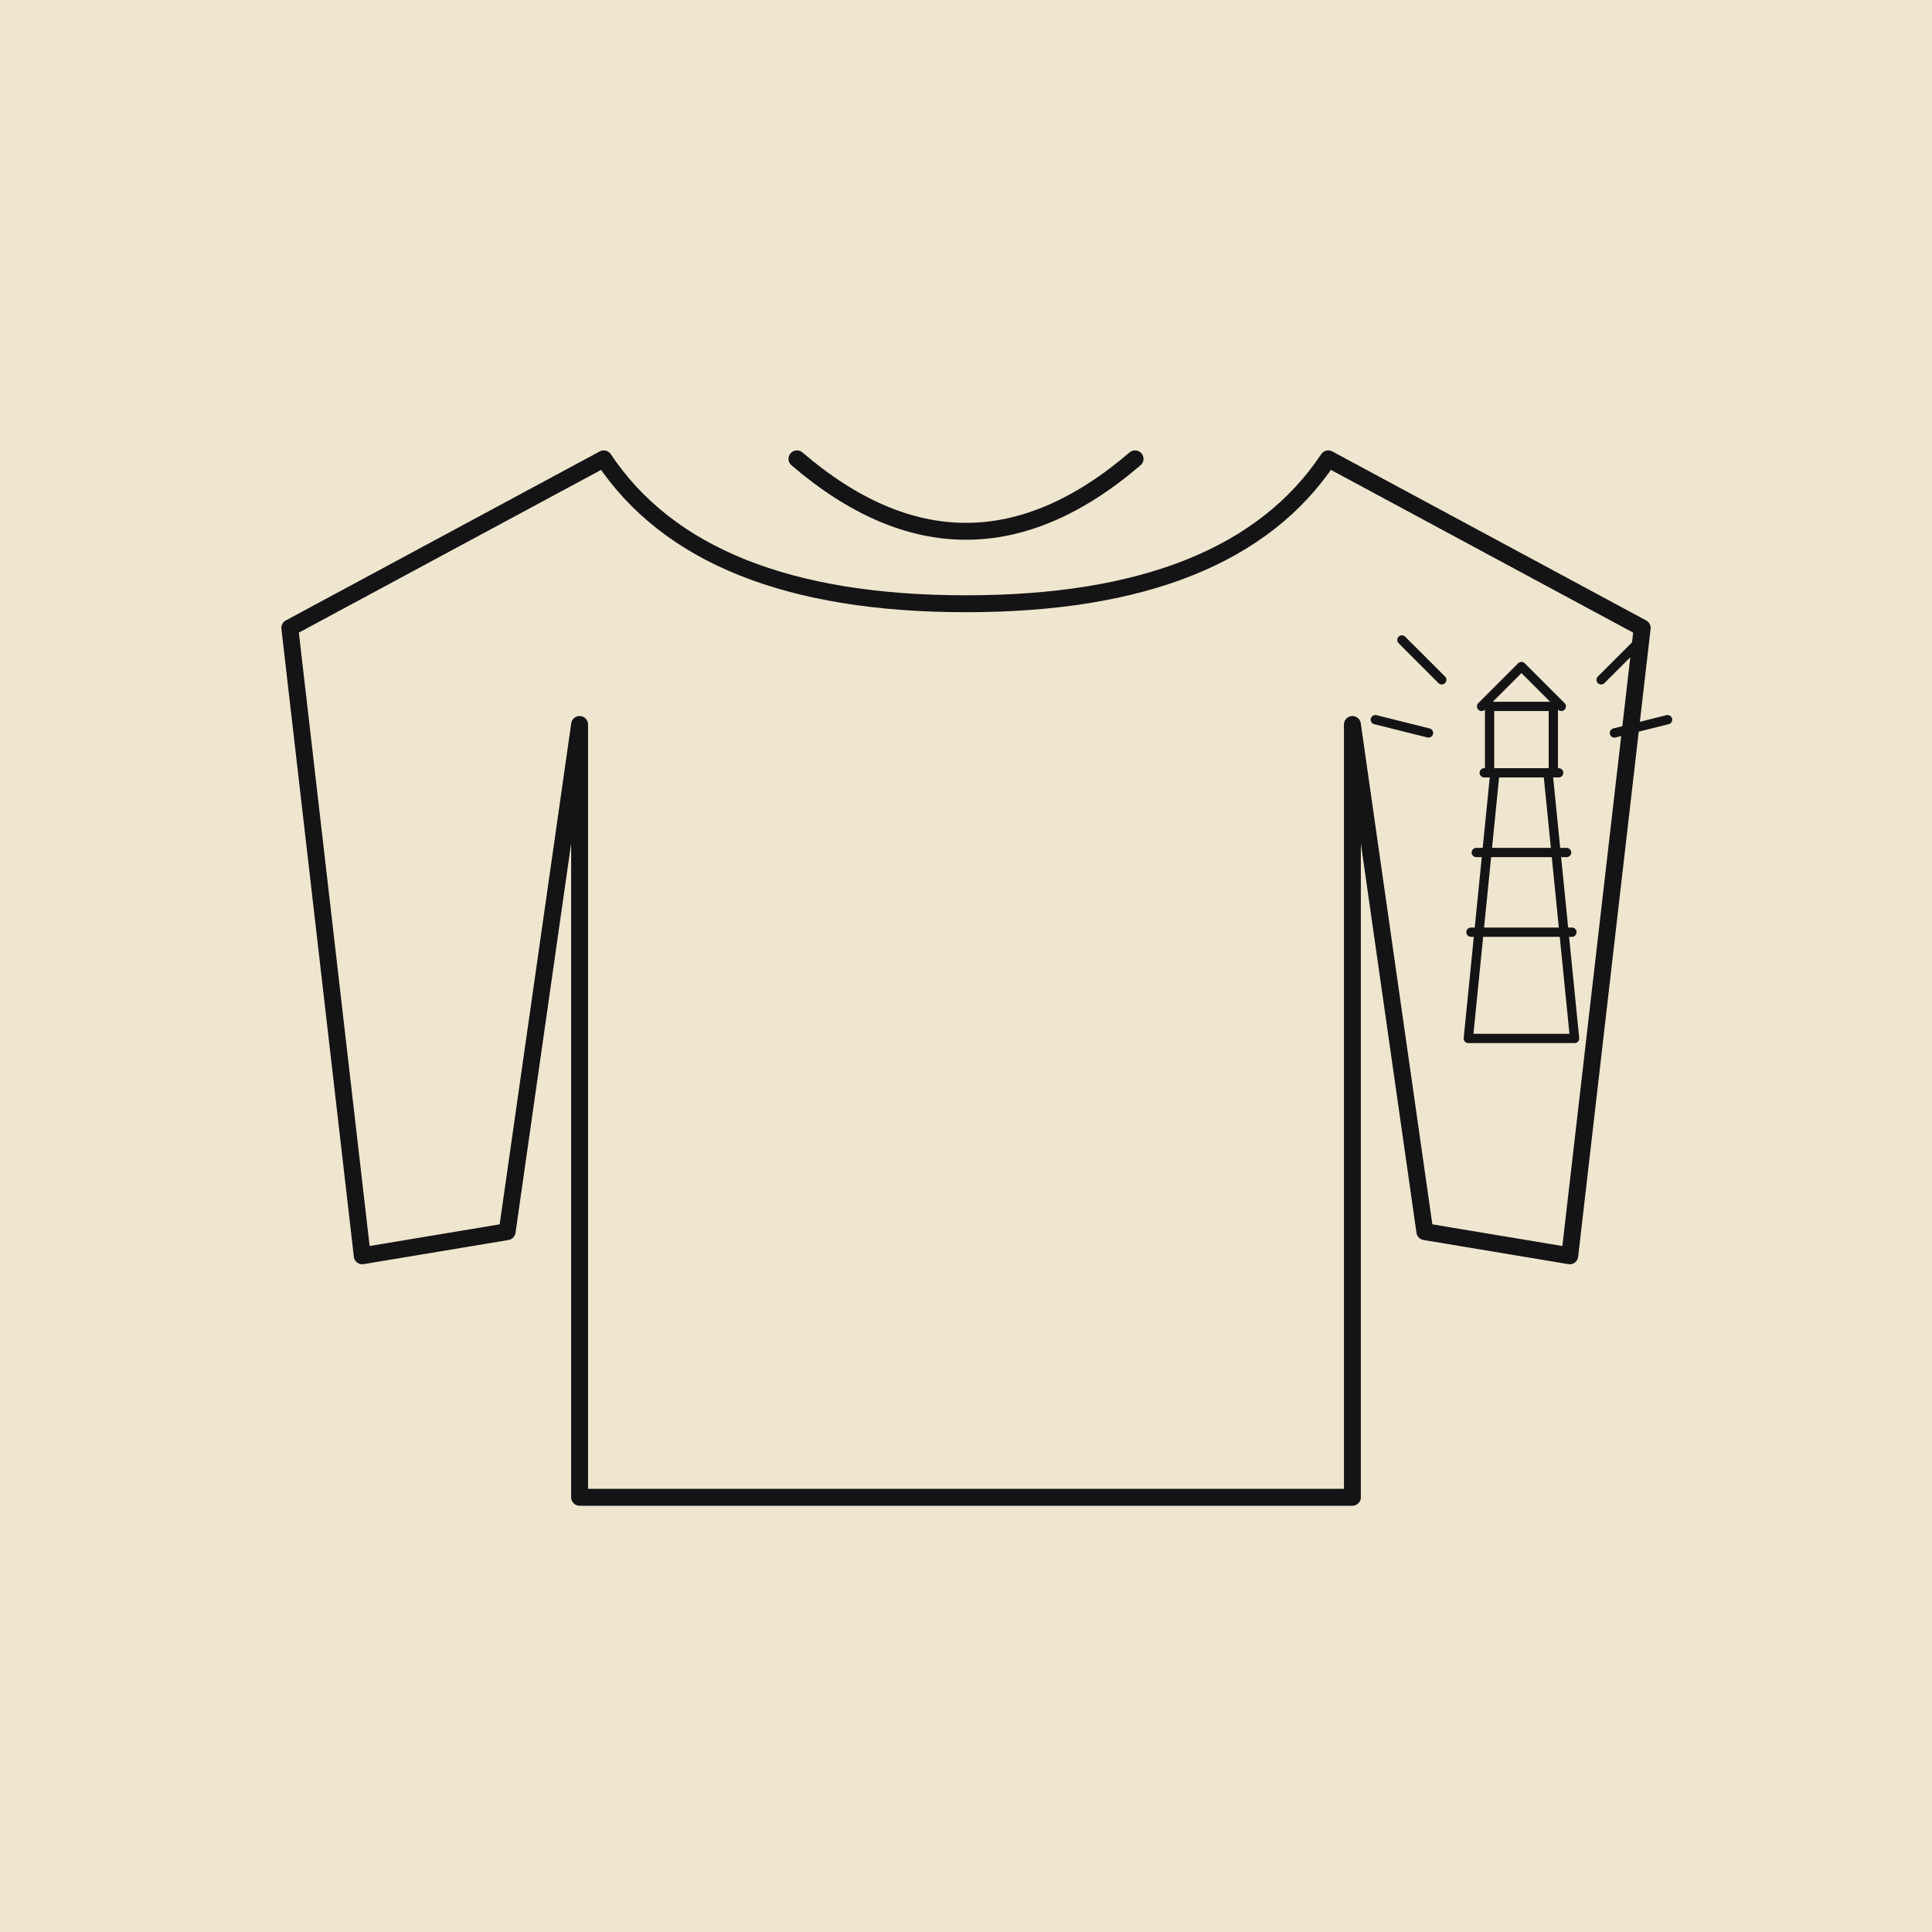
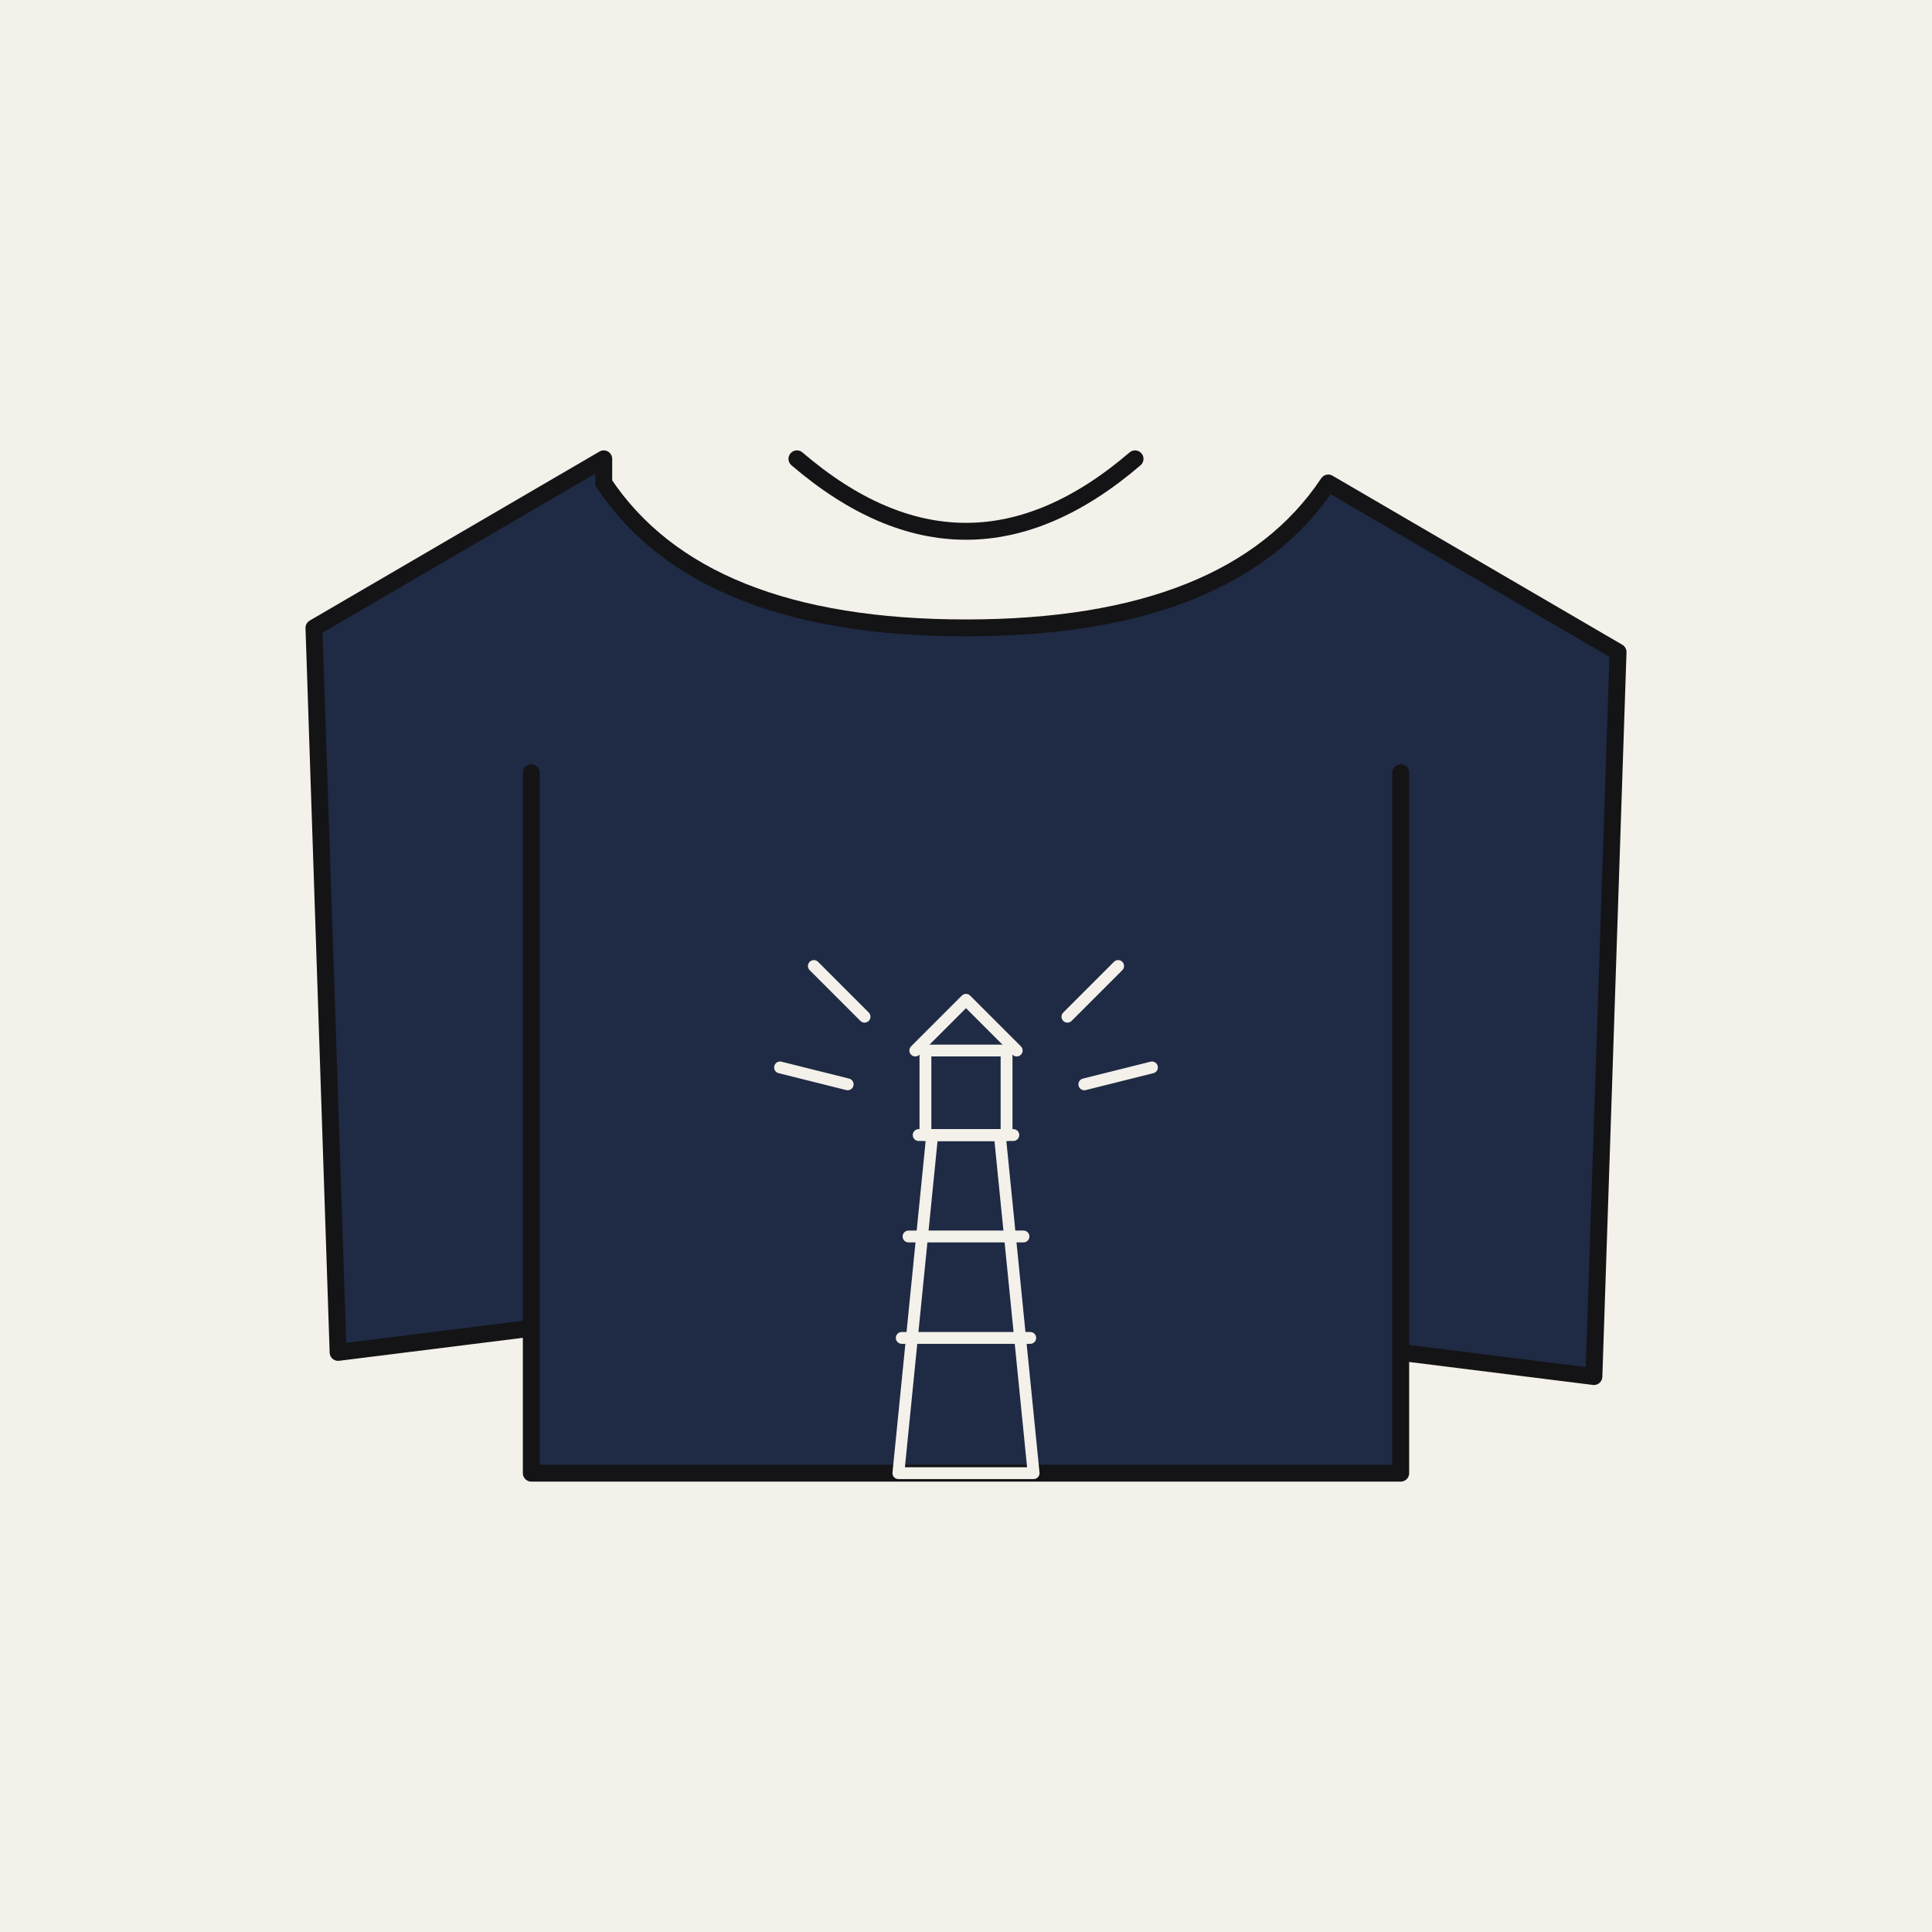
<svg xmlns="http://www.w3.org/2000/svg" viewBox="0 0 800 800" width="800" height="800">
-   <rect width="800" height="800" fill="#efe6cf" />
+   <rect width="800" height="800" fill="#f3f1ea" />
  <g fill="none" stroke="#141416" stroke-width="7" stroke-linejoin="round" stroke-linecap="round">
-     <path d="M250 190l-130 70 30 260 60-10 30-210 0 320h320V300l30 210 60 10 30-260-130-70q-40 60-150 60t-150-60z" />
+     <path d="M250 190l-120 70 10 300 80-10V320v290h360V320v240l80 10 10-300-120-70q-40 60-150 60t-150-60z" fill="#1f2a44" />
    <path d="M330 190q70 60 140 0" />
  </g>
-   <g transform="translate(630 320) scale(0.55)" fill="none" stroke-width="7" stroke-linejoin="round" stroke-linecap="round" stroke="#141416">
-     <path d="M-40 200l20-200h40l20 200z" />
-     <path d="M-28 0h56M-34 60h68M-38 120h76" />
-     <rect x="-24" y="-50" width="48" height="50" />
-     <path d="M-30-50l30-30 30 30" />
-     <path d="M-70-30l-40-10M70-30l40-10M-60-70l-30-30M60-70l30-30" />
+   <g transform="translate(400 470) scale(0.7)">
+     <g fill="none" stroke="#f3f1ea" stroke-width="7" stroke-linejoin="round" stroke-linecap="round">
+       <path d="M-40 200l20-200h40l20 200z" />
+       <path d="M-28 0h56M-34 60h68M-38 120h76" />
+       <rect x="-24" y="-50" width="48" height="50" />
+       <path d="M-30-50l30-30 30 30" />
+       <path d="M-70-30l-40-10M70-30l40-10M-60-70l-30-30M60-70l30-30" />
+     </g>
  </g>
</svg>
